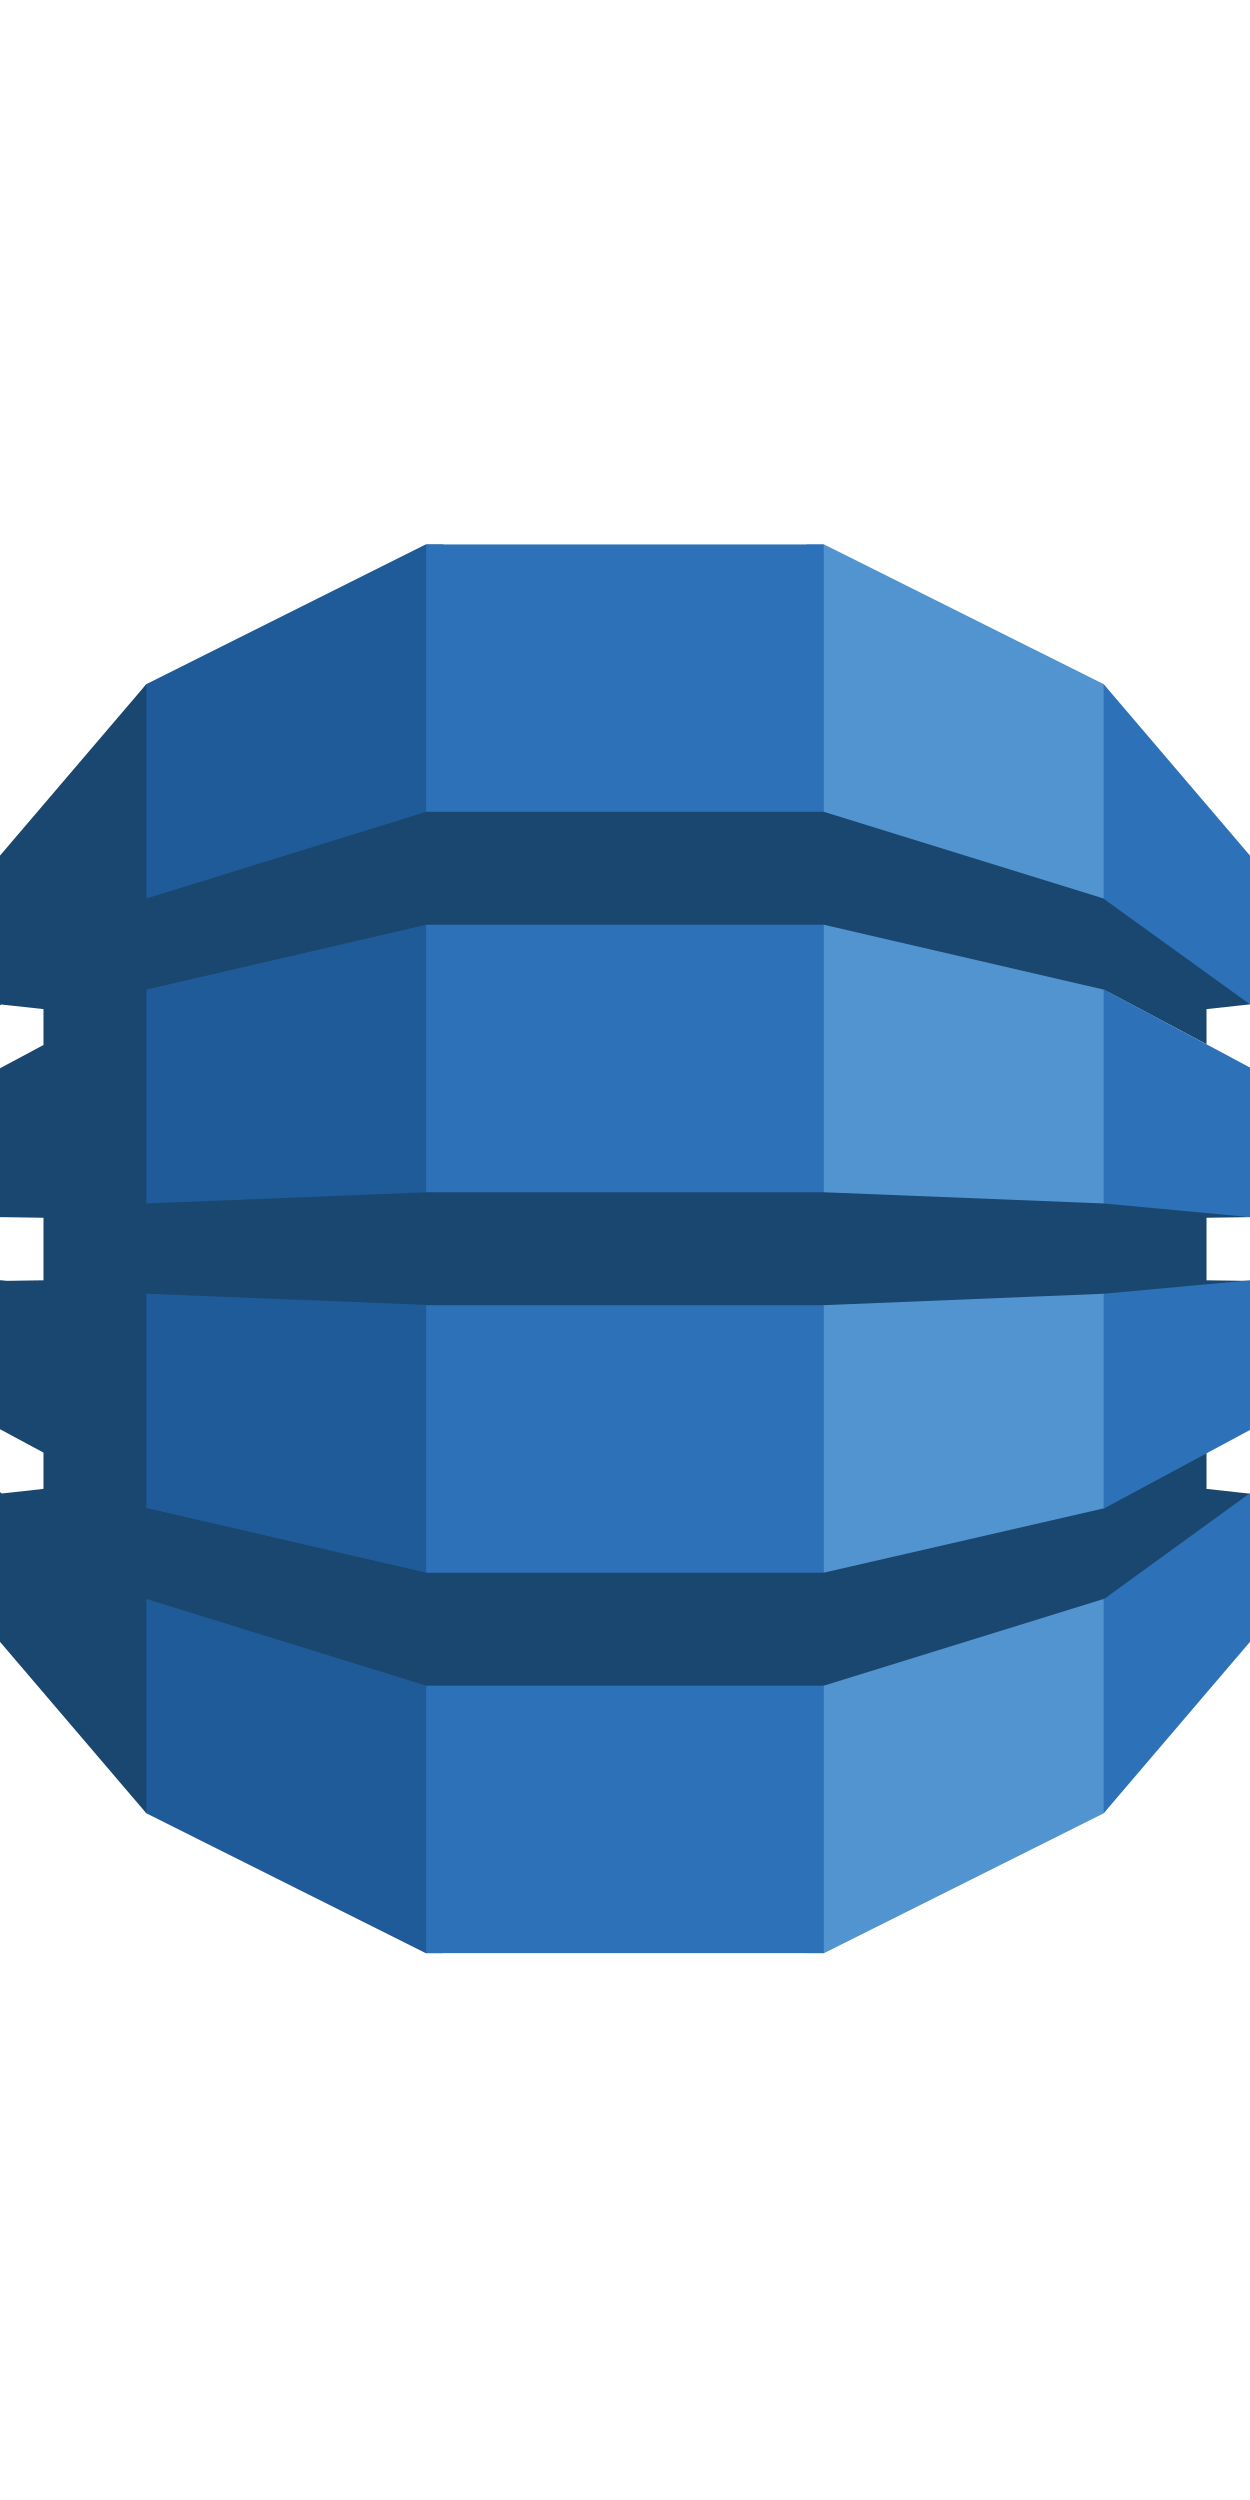
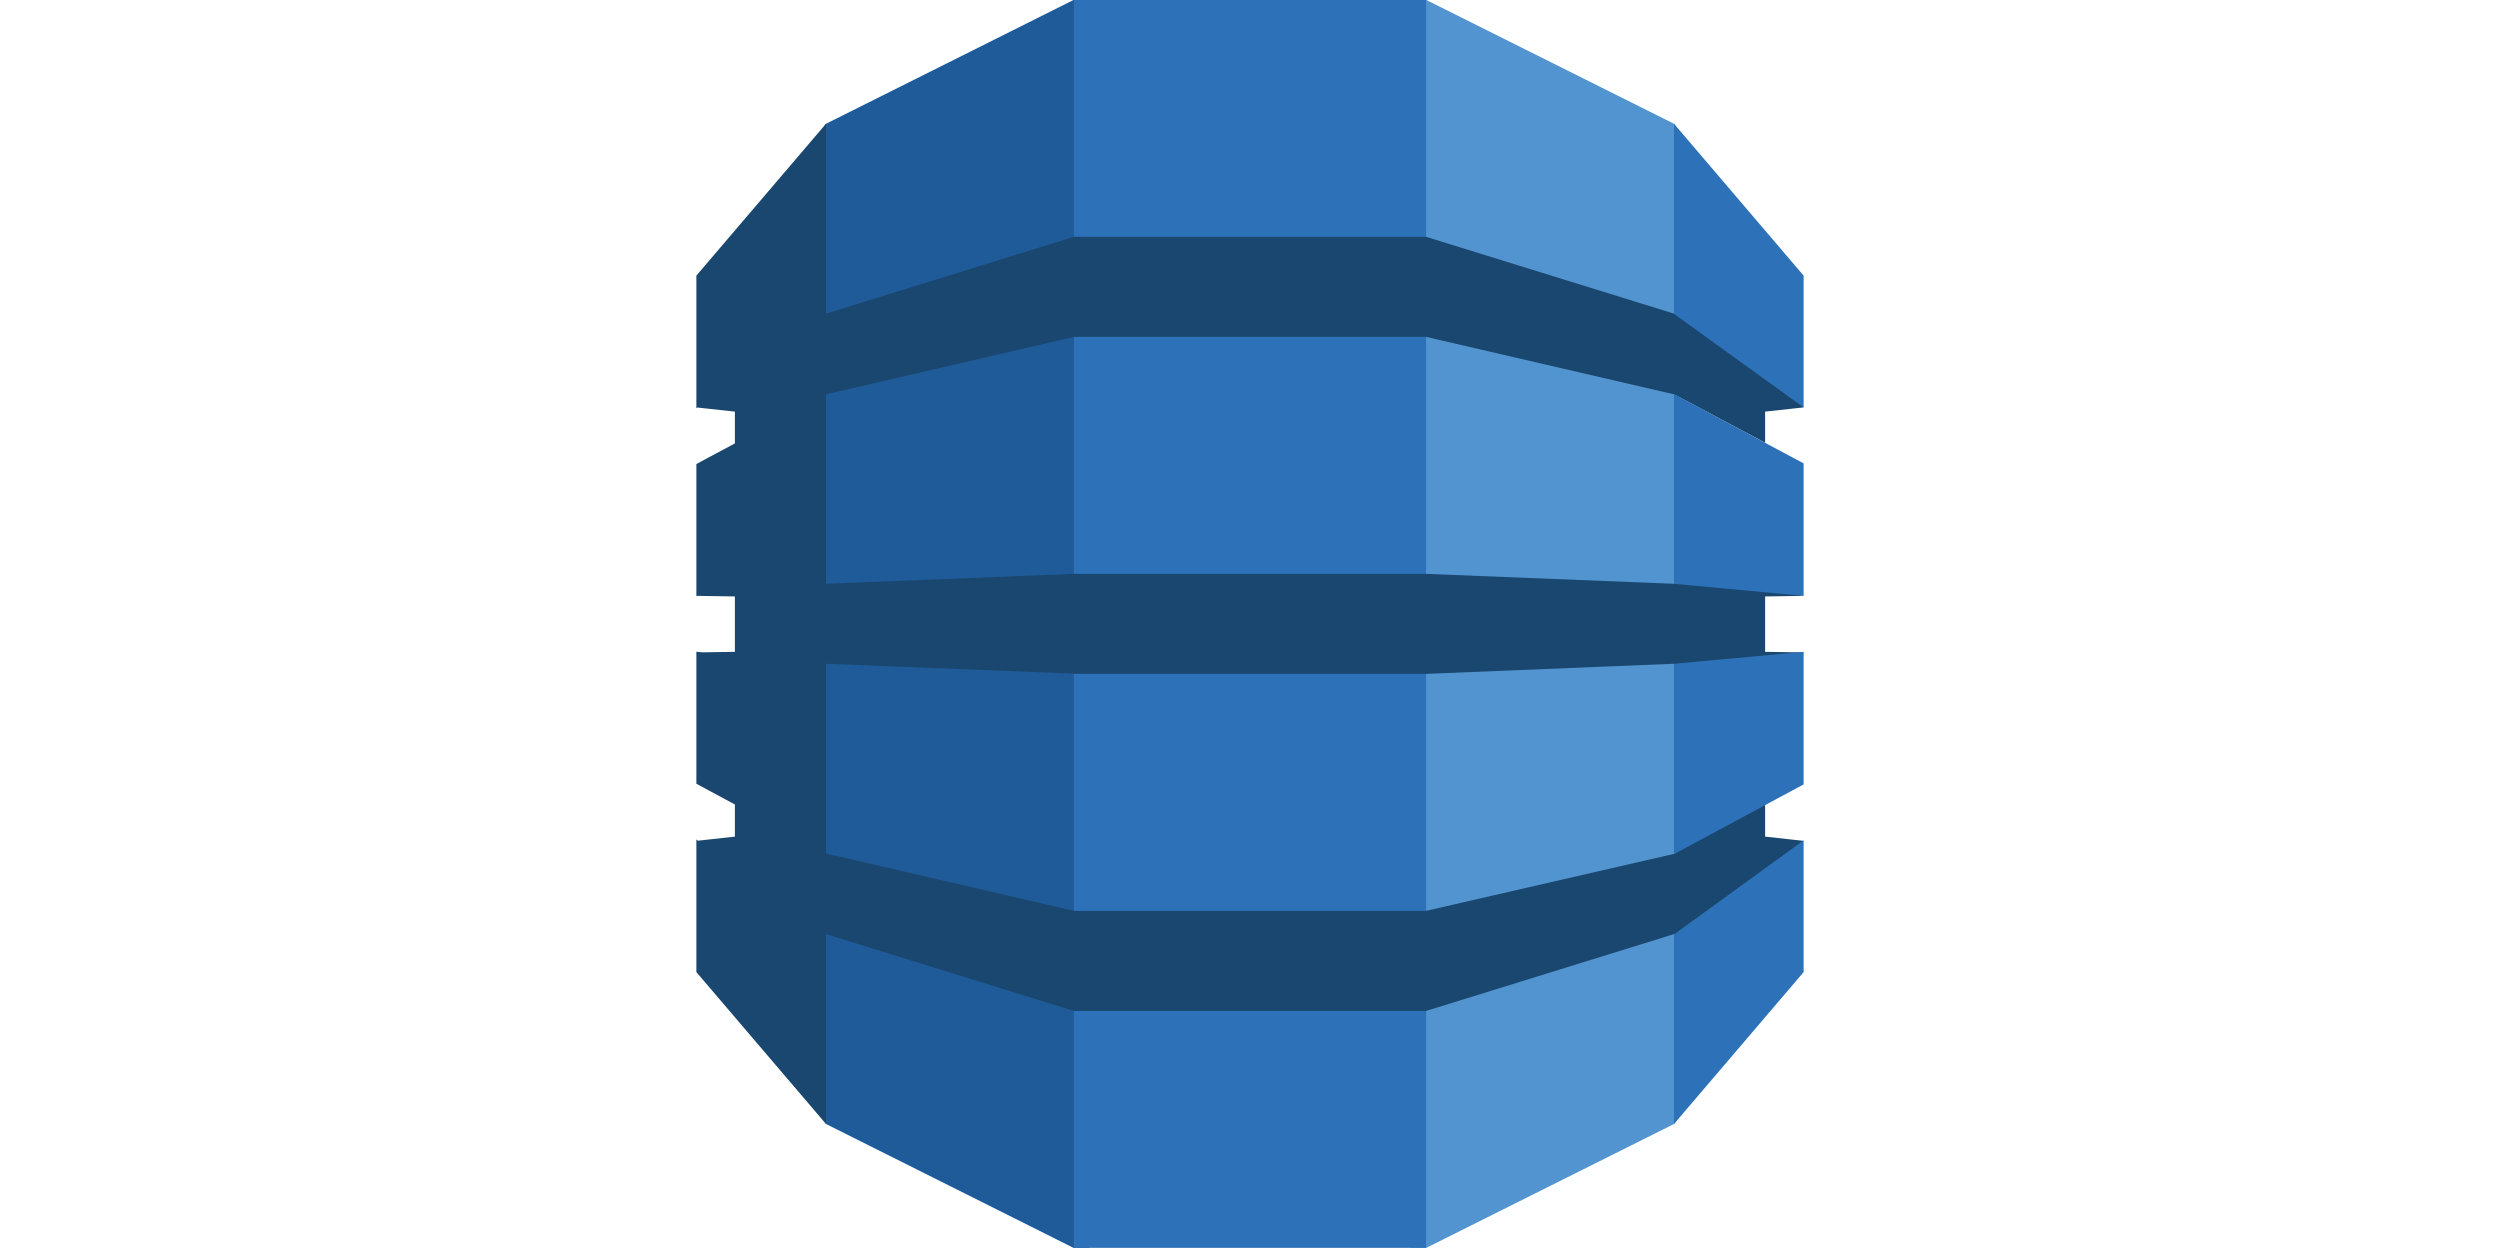
- <svg xmlns="http://www.w3.org/2000/svg" aria-hidden="true" focusable="false" width="0.5em" height="1em" style="-ms-transform: rotate(360deg); -webkit-transform: rotate(360deg); transform: rotate(360deg);" preserveAspectRatio="xMidYMid meet" viewBox="0 0 256 289">
+ <svg xmlns="http://www.w3.org/2000/svg" aria-hidden="true" focusable="false" width="2em" height="1em" style="-ms-transform: rotate(360deg); -webkit-transform: rotate(360deg); transform: rotate(360deg);" preserveAspectRatio="xMidYMid meet" viewBox="0 0 256 289">
  <path d="M165.258 288.501h3.508l57.261-28.634l.953-1.347V29.964l-.953-1.354L168.766 0h-3.551l.043 288.501" fill="#5294CF" />
  <path d="M90.741 288.501h-3.557l-57.212-28.634l-1.161-1.997l-.589-226.742l1.75-2.518L87.184 0h3.601l-.044 288.501" fill="#1F5B98" />
  <path d="M87.285 0h81.426v288.501H87.285V0z" fill="#2D72B8" />
  <path d="M256 137.769l-1.935-.429l-27.628-2.576l-.41.204l-57.312-2.292h-81.43l-57.313 2.292V91.264l-.06.032l.06-.128l57.313-13.28h81.43l57.312 13.28l21.069 11.199v-7.2l8.904-.974l-.922-1.798l-28.192-20.159l-.859.279l-57.312-17.759h-81.43L29.972 72.515V28.61L0 63.723v30.666l.232-.168l8.672.946v7.348L0 107.28v30.513l.232-.024l8.672.128v12.807l-7.482.112L0 150.68v30.525l8.904 4.788v7.433l-8.531.942l-.373-.28v30.661l29.972 35.118v-43.901l57.313 17.759h81.43l57.481-17.811l.764.335l27.821-19.862l1.219-1.979l-8.904-.982v-7.284l-1.167-.466l-19.043 10.265l-.69 1.44l-57.481 13.203v.016h-81.43v-.016l-57.313-13.259v-43.864l57.313 2.284v.056h81.43l57.312-2.34l1.305.6l26.779-2.306l1.889-.923l-8.904-.128v-12.807l8.904-.128" fill="#1A476F" />
  <path d="M226.027 215.966v43.901L256 224.749v-30.461l-29.8 21.626l-.173.052" fill="#2D72B8" />
  <path d="M226.027 197.421l.173-.04l29.8-16.028v-30.649l-29.973 2.757v43.96" fill="#2D72B8" />
  <path d="M226.2 91.208l-.173-.04v43.8L256 137.769v-30.634l-29.8-15.927" fill="#2D72B8" />
  <path d="M226.2 72.687L256 94.193V63.731L226.027 28.61v43.905l.173.06v.112" fill="#2D72B8" />
  <rect x="0" y="0" width="256" height="289" fill="rgba(0, 0, 0, 0)" />
</svg>
